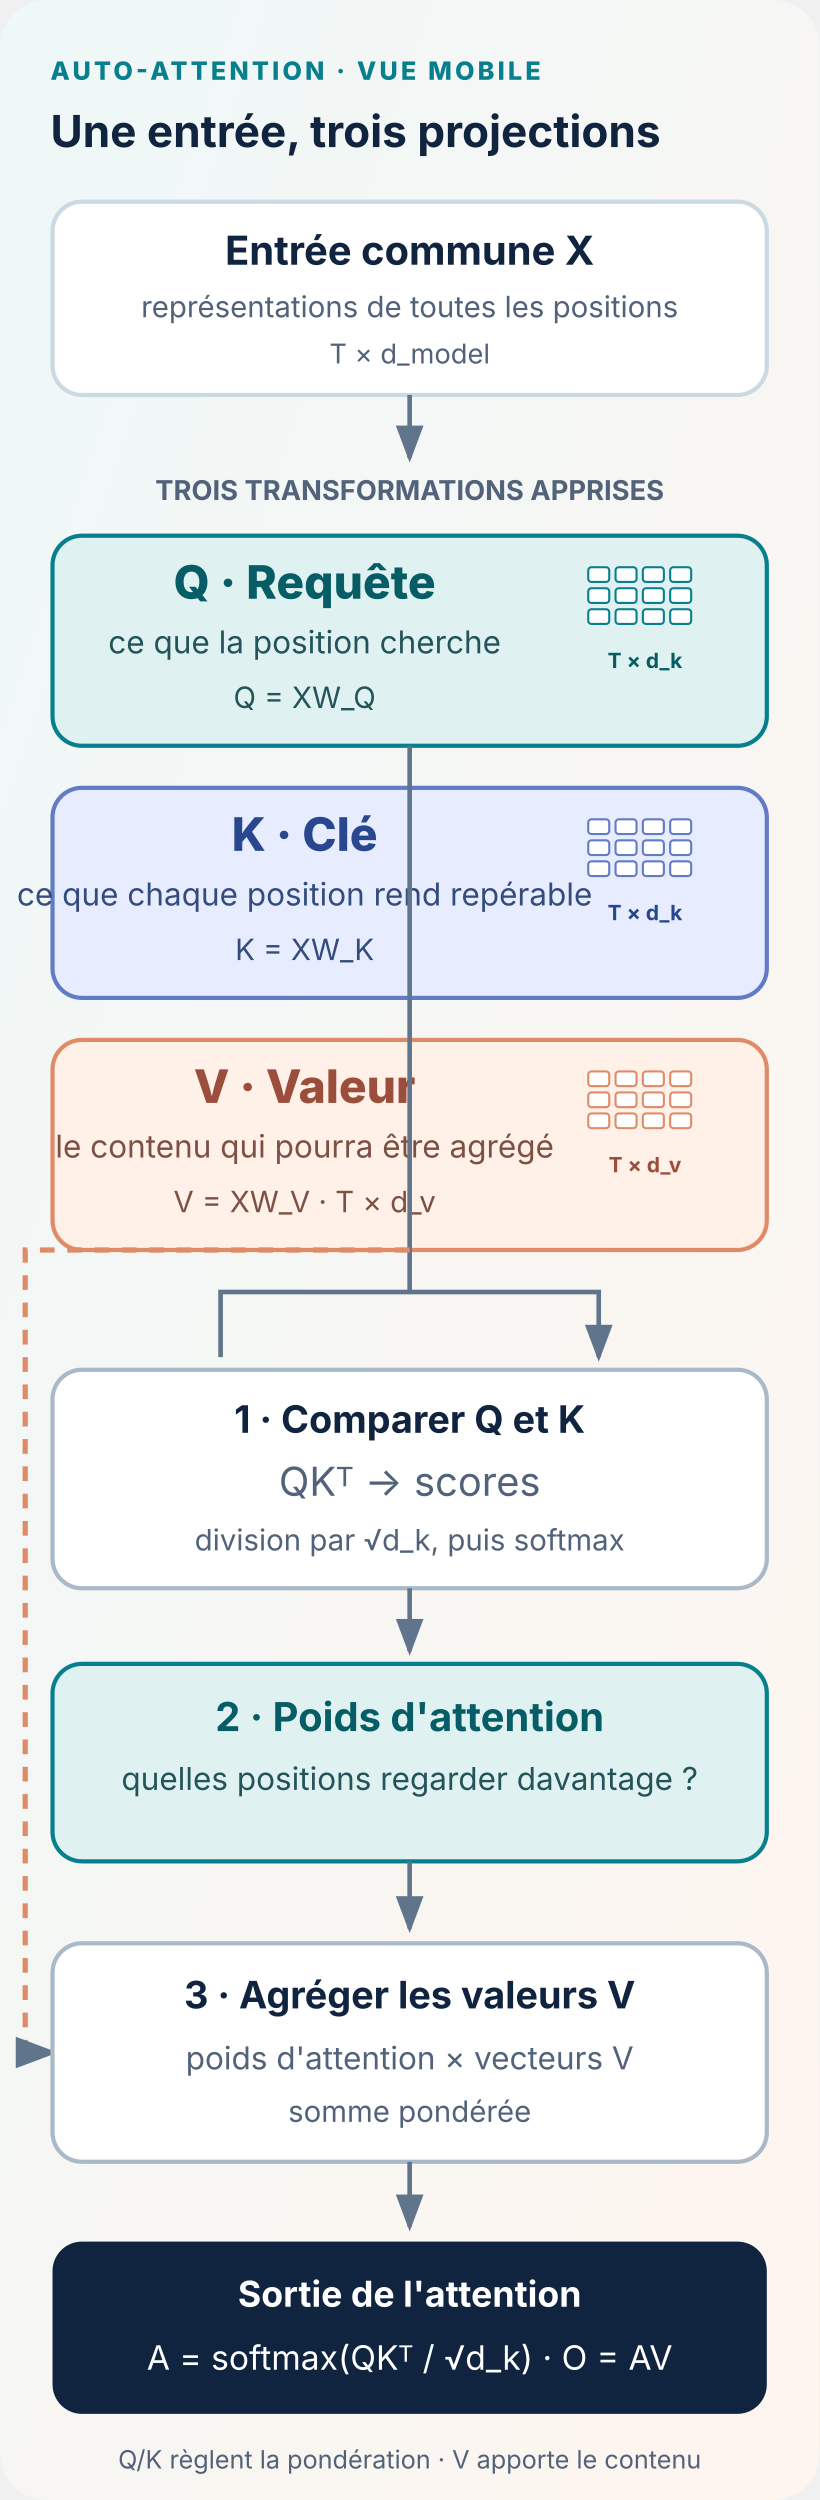
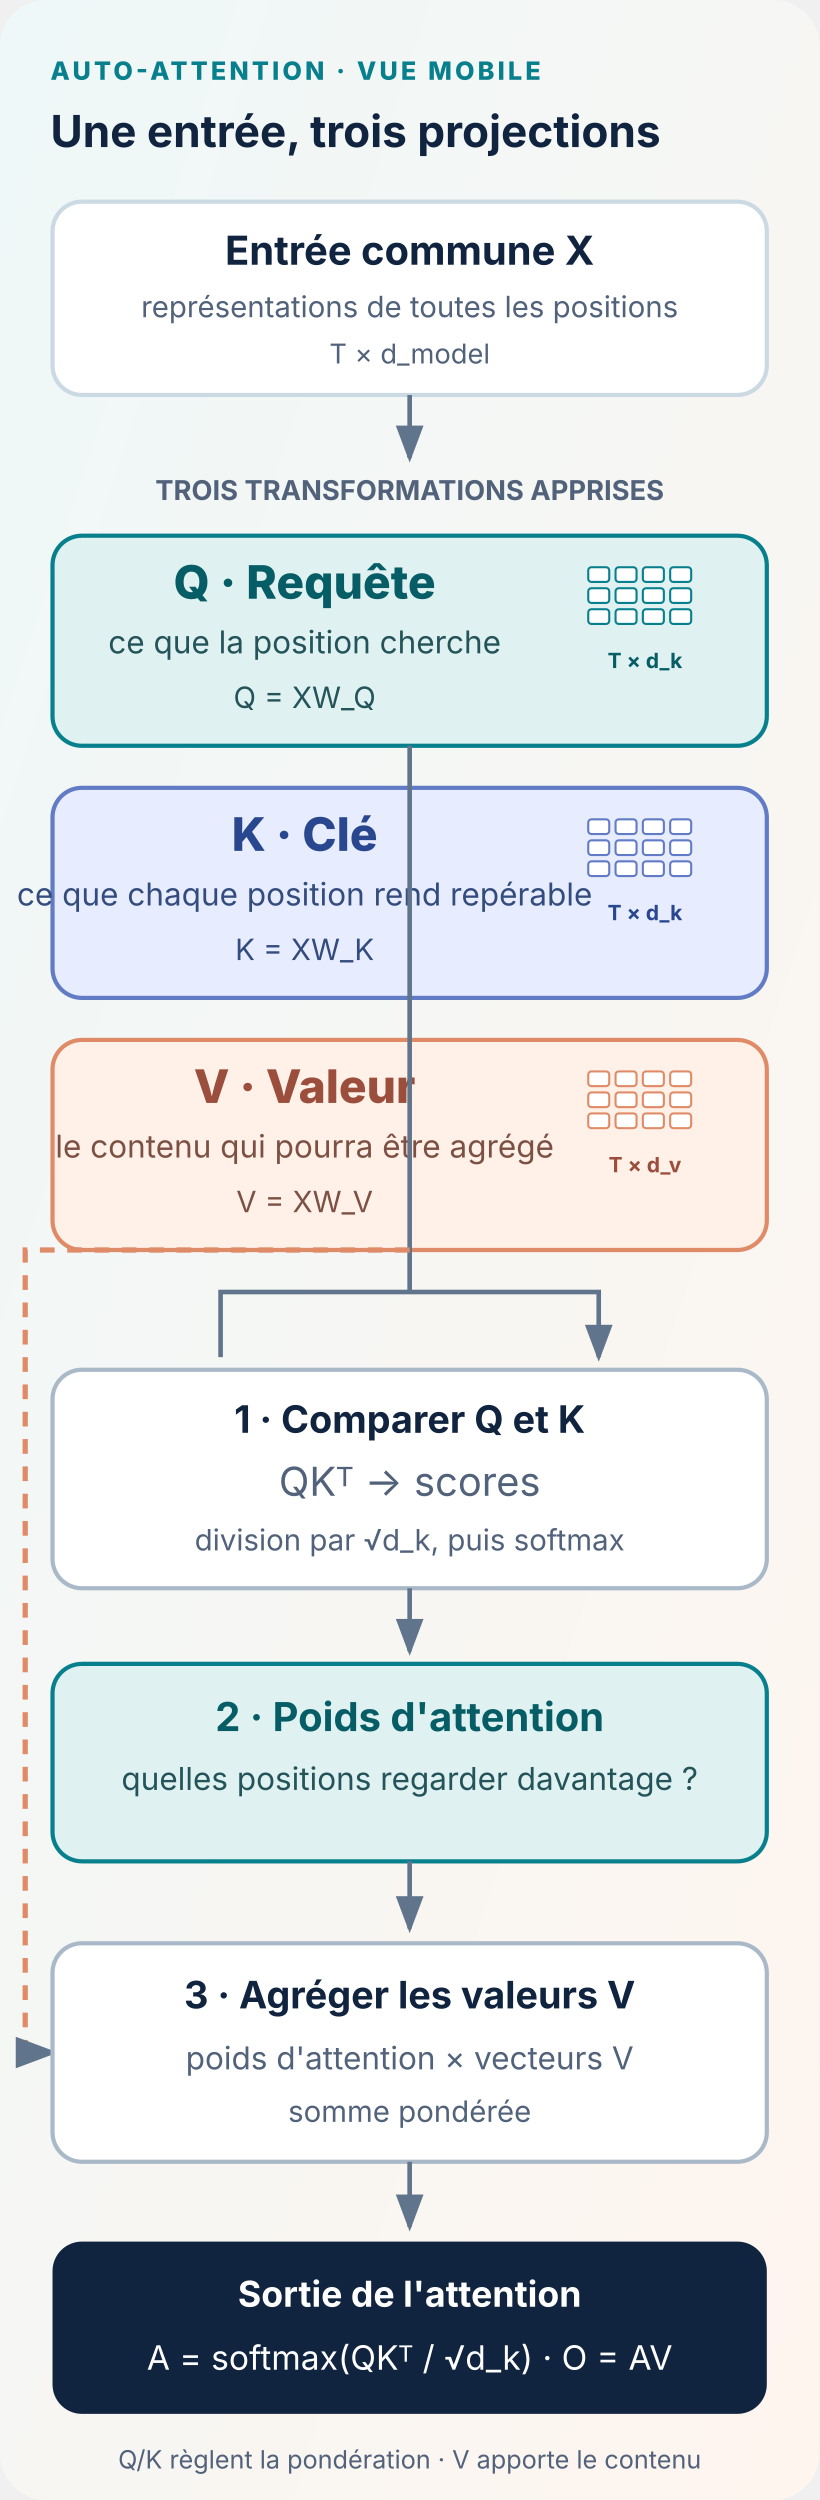
<svg xmlns="http://www.w3.org/2000/svg" viewBox="0 0 390 1190" role="img" aria-labelledby="title desc">
  <defs>
    <linearGradient id="bgm" x1="0" y1="0" x2="1" y2="1">
      <stop stop-color="#eef8f8" />
      <stop offset="1" stop-color="#fff5ef" />
    </linearGradient>
    <marker id="arrm" markerWidth="9" markerHeight="9" refX="7" refY="3" orient="auto">
      <path d="M0 0 L0 6 L8 3z" fill="#60758b" />
    </marker>
  </defs>
  <rect width="390" height="1190" rx="22" fill="url(#bgm)" />
  <text x="24" y="38" font-family="Inter,Arial,sans-serif" font-size="12" font-weight="800" letter-spacing="1.5" fill="#087f8c">AUTO-ATTENTION · VUE MOBILE</text>
  <text x="24" y="70" font-family="Inter,Arial,sans-serif" font-size="21" font-weight="750" fill="#10233f">Une entrée, trois projections</text>
  <rect x="25" y="96" width="340" height="92" rx="14" fill="#fff" stroke="#cbd9e3" stroke-width="2" />
  <text x="195" y="126" text-anchor="middle" font-family="Inter,Arial,sans-serif" font-size="19" font-weight="750" fill="#10233f">Entrée commune X</text>
  <text x="195" y="151" text-anchor="middle" font-family="Inter,Arial,sans-serif" font-size="14" fill="#51627a">représentations de toutes les positions</text>
  <text x="195" y="173" text-anchor="middle" font-family="Inter,Arial,sans-serif" font-size="13" fill="#51627a">T × d_model</text>
  <path d="M195 188 V218" stroke="#60758b" stroke-width="2.2" marker-end="url(#arrm)" />
  <text x="195" y="238" text-anchor="middle" font-family="Inter,Arial,sans-serif" font-size="13" font-weight="700" fill="#51627a">TROIS TRANSFORMATIONS APPRISES</text>
  <rect x="25" y="255" width="340" height="100" rx="14" fill="#dff2f1" stroke="#087f8c" stroke-width="2" />
  <text x="145" y="285" text-anchor="middle" font-family="Inter,Arial,sans-serif" font-size="22" font-weight="800" fill="#075d65">Q · Requête</text>
  <text x="145" y="311" text-anchor="middle" font-family="Inter,Arial,sans-serif" font-size="15" fill="#24545a">ce que la position cherche</text>
  <text x="145" y="337" text-anchor="middle" font-family="Inter,Arial,sans-serif" font-size="14" fill="#24545a">Q = XW_Q</text>
  <text x="307" y="318" text-anchor="middle" font-family="Inter,Arial,sans-serif" font-size="10" font-weight="700" fill="#075d65">T × d_k</text>
  <g fill="#ffffff" stroke="#087f8c" stroke-width="1">
    <rect x="280" y="270" width="10" height="7" rx="1.5" />
    <rect x="293" y="270" width="10" height="7" rx="1.5" />
    <rect x="306" y="270" width="10" height="7" rx="1.5" />
    <rect x="319" y="270" width="10" height="7" rx="1.5" />
    <rect x="280" y="280" width="10" height="7" rx="1.5" />
    <rect x="293" y="280" width="10" height="7" rx="1.5" />
    <rect x="306" y="280" width="10" height="7" rx="1.5" />
    <rect x="319" y="280" width="10" height="7" rx="1.5" />
    <rect x="280" y="290" width="10" height="7" rx="1.5" />
    <rect x="293" y="290" width="10" height="7" rx="1.5" />
    <rect x="306" y="290" width="10" height="7" rx="1.5" />
    <rect x="319" y="290" width="10" height="7" rx="1.5" />
  </g>
  <rect x="25" y="375" width="340" height="100" rx="14" fill="#e7edff" stroke="#617bc5" stroke-width="2" />
  <text x="145" y="405" text-anchor="middle" font-family="Inter,Arial,sans-serif" font-size="22" font-weight="800" fill="#29478e">K · Clé</text>
  <text x="145" y="431" text-anchor="middle" font-family="Inter,Arial,sans-serif" font-size="15" fill="#334c7d">ce que chaque position rend repérable</text>
  <text x="145" y="457" text-anchor="middle" font-family="Inter,Arial,sans-serif" font-size="14" fill="#334c7d">K = XW_K</text>
  <text x="307" y="438" text-anchor="middle" font-family="Inter,Arial,sans-serif" font-size="10" font-weight="700" fill="#29478e">T × d_k</text>
  <g fill="#ffffff" stroke="#617bc5" stroke-width="1">
    <rect x="280" y="390" width="10" height="7" rx="1.5" />
    <rect x="293" y="390" width="10" height="7" rx="1.5" />
    <rect x="306" y="390" width="10" height="7" rx="1.5" />
    <rect x="319" y="390" width="10" height="7" rx="1.5" />
    <rect x="280" y="400" width="10" height="7" rx="1.5" />
    <rect x="293" y="400" width="10" height="7" rx="1.5" />
    <rect x="306" y="400" width="10" height="7" rx="1.5" />
    <rect x="319" y="400" width="10" height="7" rx="1.5" />
    <rect x="280" y="410" width="10" height="7" rx="1.5" />
    <rect x="293" y="410" width="10" height="7" rx="1.5" />
    <rect x="306" y="410" width="10" height="7" rx="1.5" />
    <rect x="319" y="410" width="10" height="7" rx="1.5" />
  </g>
  <rect x="25" y="495" width="340" height="100" rx="14" fill="#fff0e8" stroke="#df8b67" stroke-width="2" />
  <text x="145" y="525" text-anchor="middle" font-family="Inter,Arial,sans-serif" font-size="22" font-weight="800" fill="#9b4e3c">V · Valeur</text>
  <text x="145" y="551" text-anchor="middle" font-family="Inter,Arial,sans-serif" font-size="15" fill="#7c5143">le contenu qui pourra être agrégé</text>
-   <text x="145" y="577" text-anchor="middle" font-family="Inter,Arial,sans-serif" font-size="14" fill="#7c5143">V = XW_V · T × d_v</text>
+   <text x="145" y="577" text-anchor="middle" font-family="Inter,Arial,sans-serif" font-size="14" fill="#7c5143">V = XW_V</text>
  <text x="307" y="558" text-anchor="middle" font-family="Inter,Arial,sans-serif" font-size="10" font-weight="700" fill="#9b4e3c">T × d_v</text>
  <g fill="#ffffff" stroke="#df8b67" stroke-width="1">
    <rect x="280" y="510" width="10" height="7" rx="1.5" />
    <rect x="293" y="510" width="10" height="7" rx="1.5" />
    <rect x="306" y="510" width="10" height="7" rx="1.5" />
    <rect x="319" y="510" width="10" height="7" rx="1.5" />
    <rect x="280" y="520" width="10" height="7" rx="1.5" />
    <rect x="293" y="520" width="10" height="7" rx="1.5" />
    <rect x="306" y="520" width="10" height="7" rx="1.5" />
    <rect x="319" y="520" width="10" height="7" rx="1.5" />
    <rect x="280" y="530" width="10" height="7" rx="1.5" />
    <rect x="293" y="530" width="10" height="7" rx="1.5" />
    <rect x="306" y="530" width="10" height="7" rx="1.5" />
    <rect x="319" y="530" width="10" height="7" rx="1.5" />
  </g>
  <path d="M195 355 V615 H105 V646 M195 475 V615 H285 V646" fill="none" stroke="#60758b" stroke-width="2.2" marker-end="url(#arrm)" />
  <rect x="25" y="652" width="340" height="104" rx="14" fill="#fff" stroke="#a9b9c8" stroke-width="2" />
  <text x="195" y="682" text-anchor="middle" font-family="Inter,Arial,sans-serif" font-size="18" font-weight="750" fill="#10233f">1 · Comparer Q et K</text>
  <text x="195" y="712" text-anchor="middle" font-family="Inter,Arial,sans-serif" font-size="19" fill="#51627a">QKᵀ → scores</text>
  <text x="195" y="738" text-anchor="middle" font-family="Inter,Arial,sans-serif" font-size="14" fill="#51627a">division par √d_k, puis softmax</text>
  <path d="M195 756 V786" stroke="#60758b" stroke-width="2.2" marker-end="url(#arrm)" />
  <rect x="25" y="792" width="340" height="94" rx="14" fill="#dff2f1" stroke="#087f8c" stroke-width="2" />
  <text x="195" y="824" text-anchor="middle" font-family="Inter,Arial,sans-serif" font-size="19" font-weight="750" fill="#075d65">2 · Poids d'attention</text>
  <text x="195" y="852" text-anchor="middle" font-family="Inter,Arial,sans-serif" font-size="15" fill="#24545a">quelles positions regarder davantage ?</text>
  <path d="M195 886 V918" stroke="#60758b" stroke-width="2.2" marker-end="url(#arrm)" />
  <path d="M195 595 H12 V977 H25" fill="none" stroke="#df8b67" stroke-width="2.5" stroke-dasharray="7 6" marker-end="url(#arrm)" />
  <rect x="25" y="925" width="340" height="104" rx="14" fill="#fff" stroke="#a9b9c8" stroke-width="2" />
  <text x="195" y="956" text-anchor="middle" font-family="Inter,Arial,sans-serif" font-size="18" font-weight="750" fill="#10233f">3 · Agréger les valeurs V</text>
  <text x="195" y="985" text-anchor="middle" font-family="Inter,Arial,sans-serif" font-size="15" fill="#51627a">poids d'attention × vecteurs V</text>
  <text x="195" y="1010" text-anchor="middle" font-family="Inter,Arial,sans-serif" font-size="14" fill="#51627a">somme pondérée</text>
  <path d="M195 1029 V1060" stroke="#60758b" stroke-width="2.2" marker-end="url(#arrm)" />
  <rect x="25" y="1067" width="340" height="82" rx="14" fill="#10233f" />
  <text x="195" y="1098" text-anchor="middle" font-family="Inter,Arial,sans-serif" font-size="17" font-weight="750" fill="#fff">Sortie de l'attention</text>
  <text x="195" y="1128" text-anchor="middle" font-family="Inter,Arial,sans-serif" font-size="16" fill="#fff">A = softmax(QKᵀ / √d_k) · O = AV</text>
  <text x="195" y="1175" text-anchor="middle" font-family="Inter,Arial,sans-serif" font-size="12" fill="#51627a">Q/K règlent la pondération · V apporte le contenu</text>
</svg>
